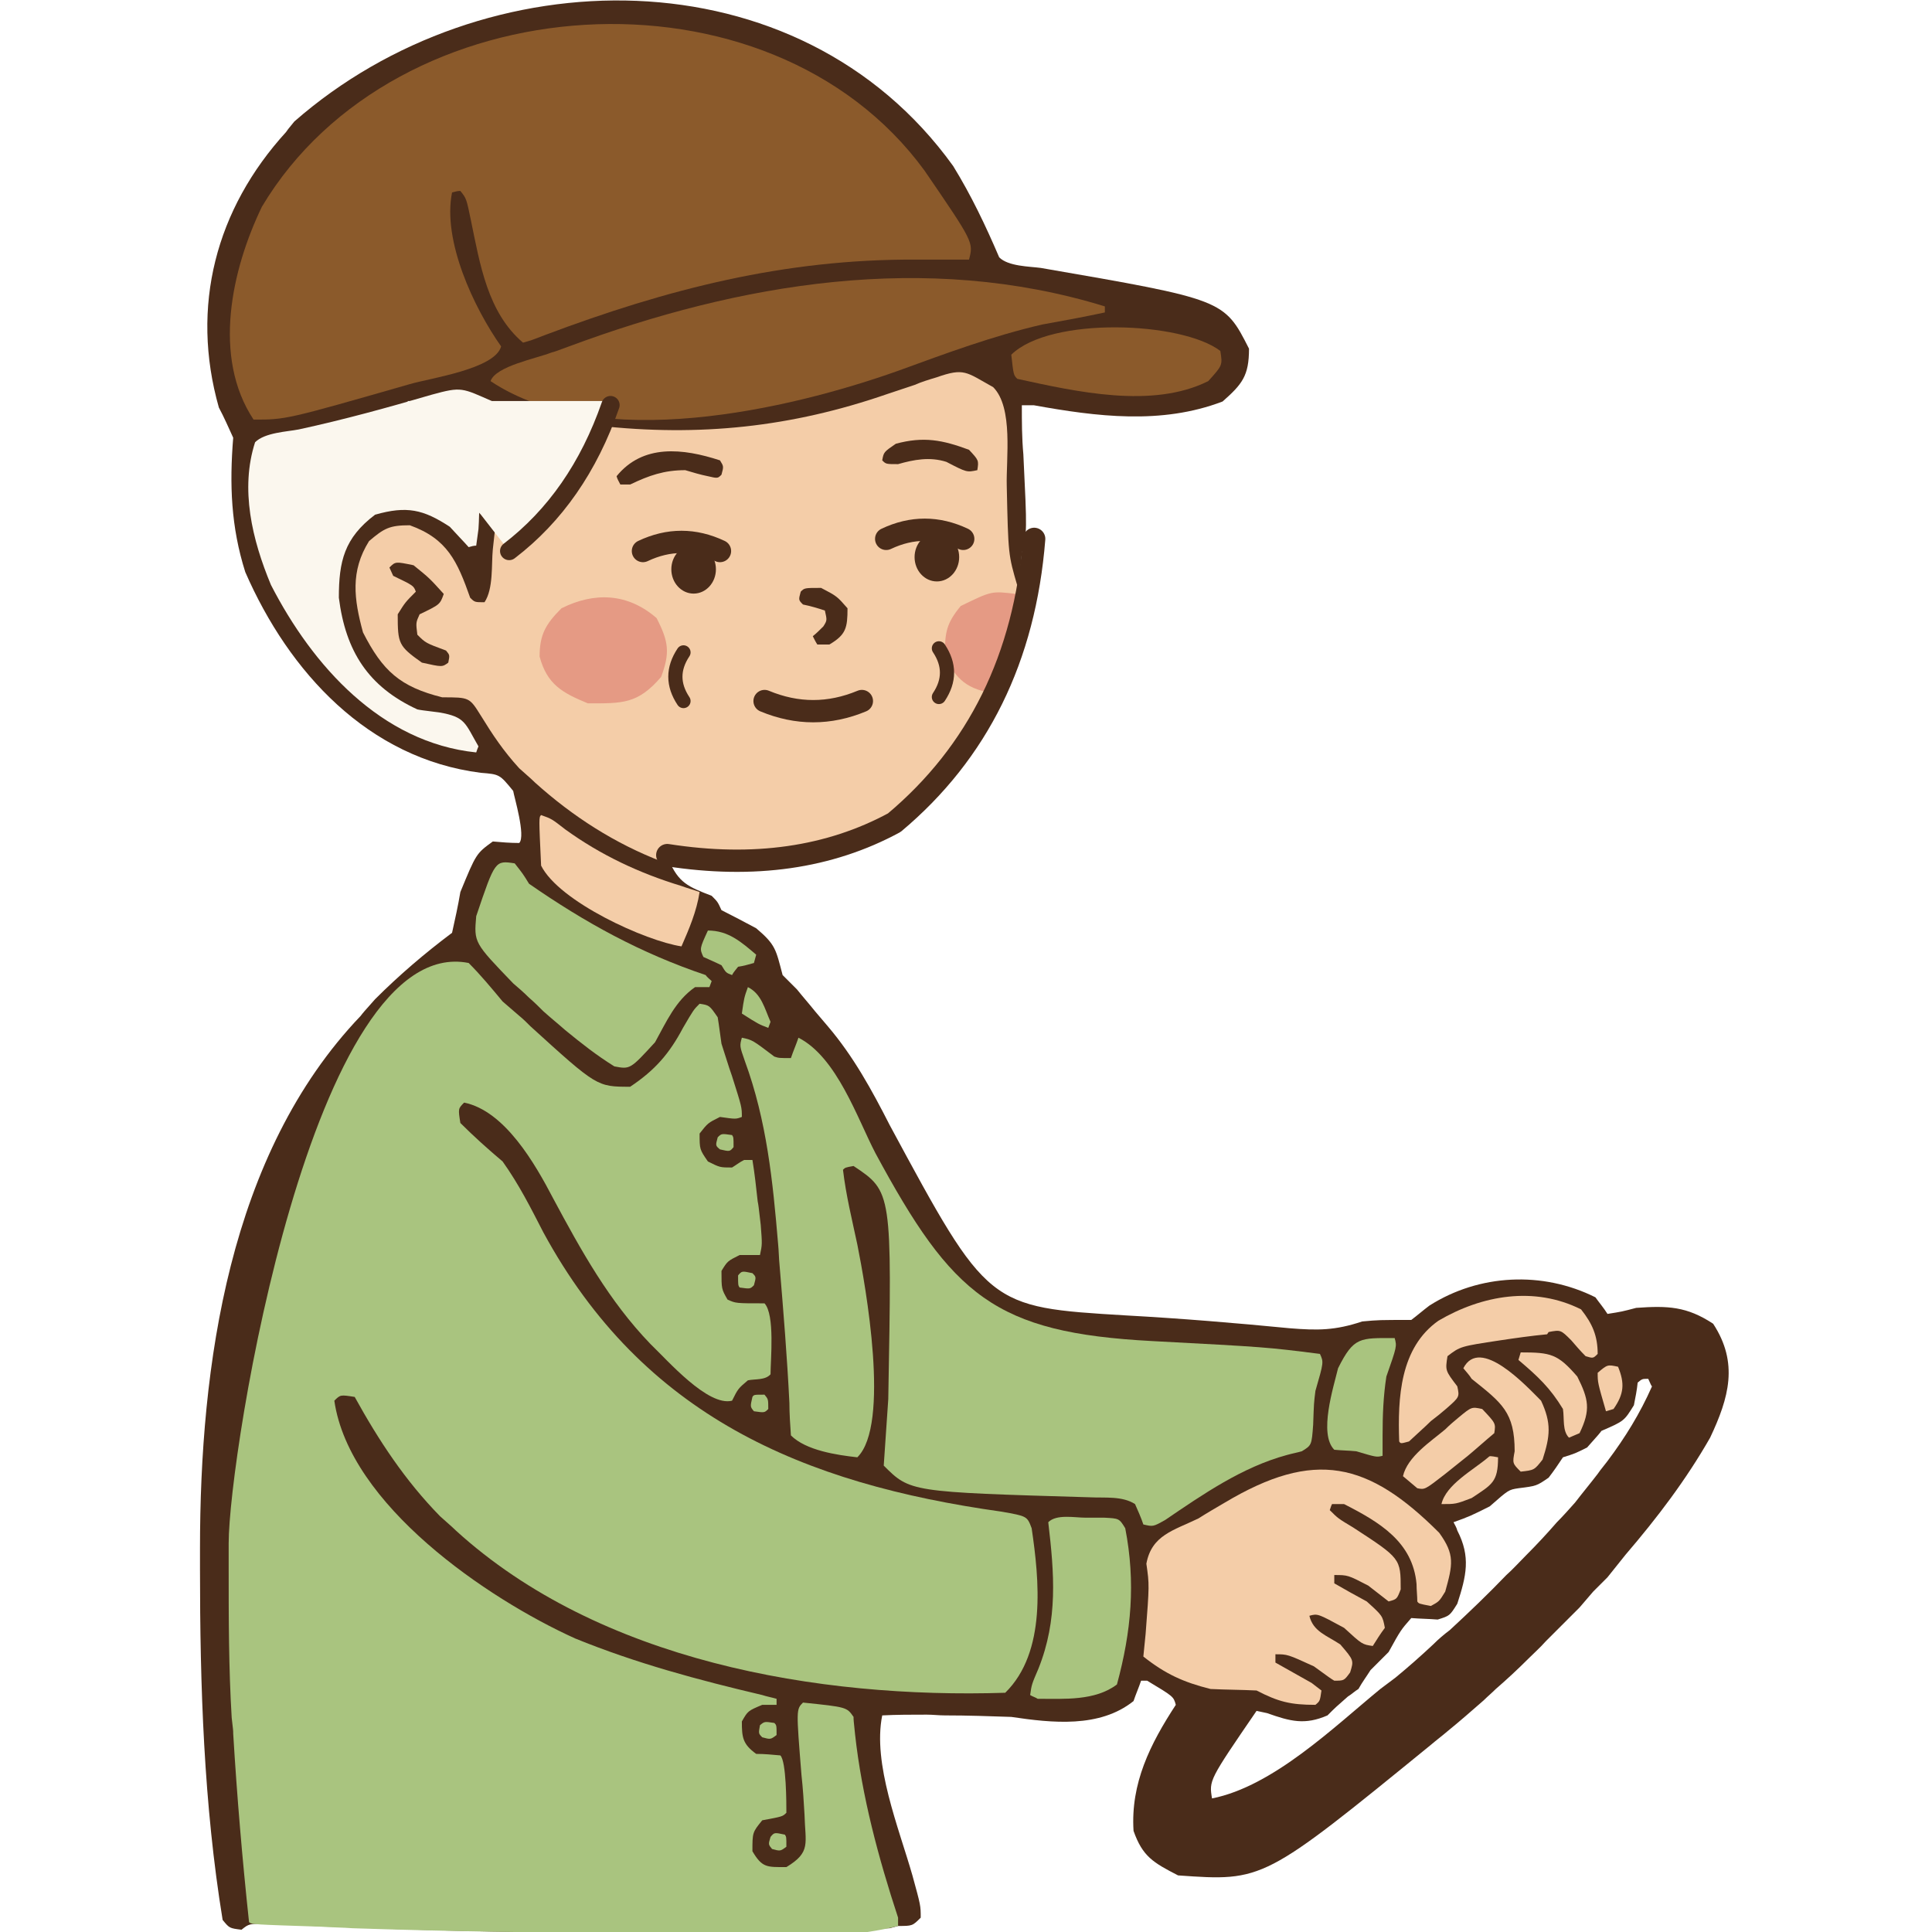
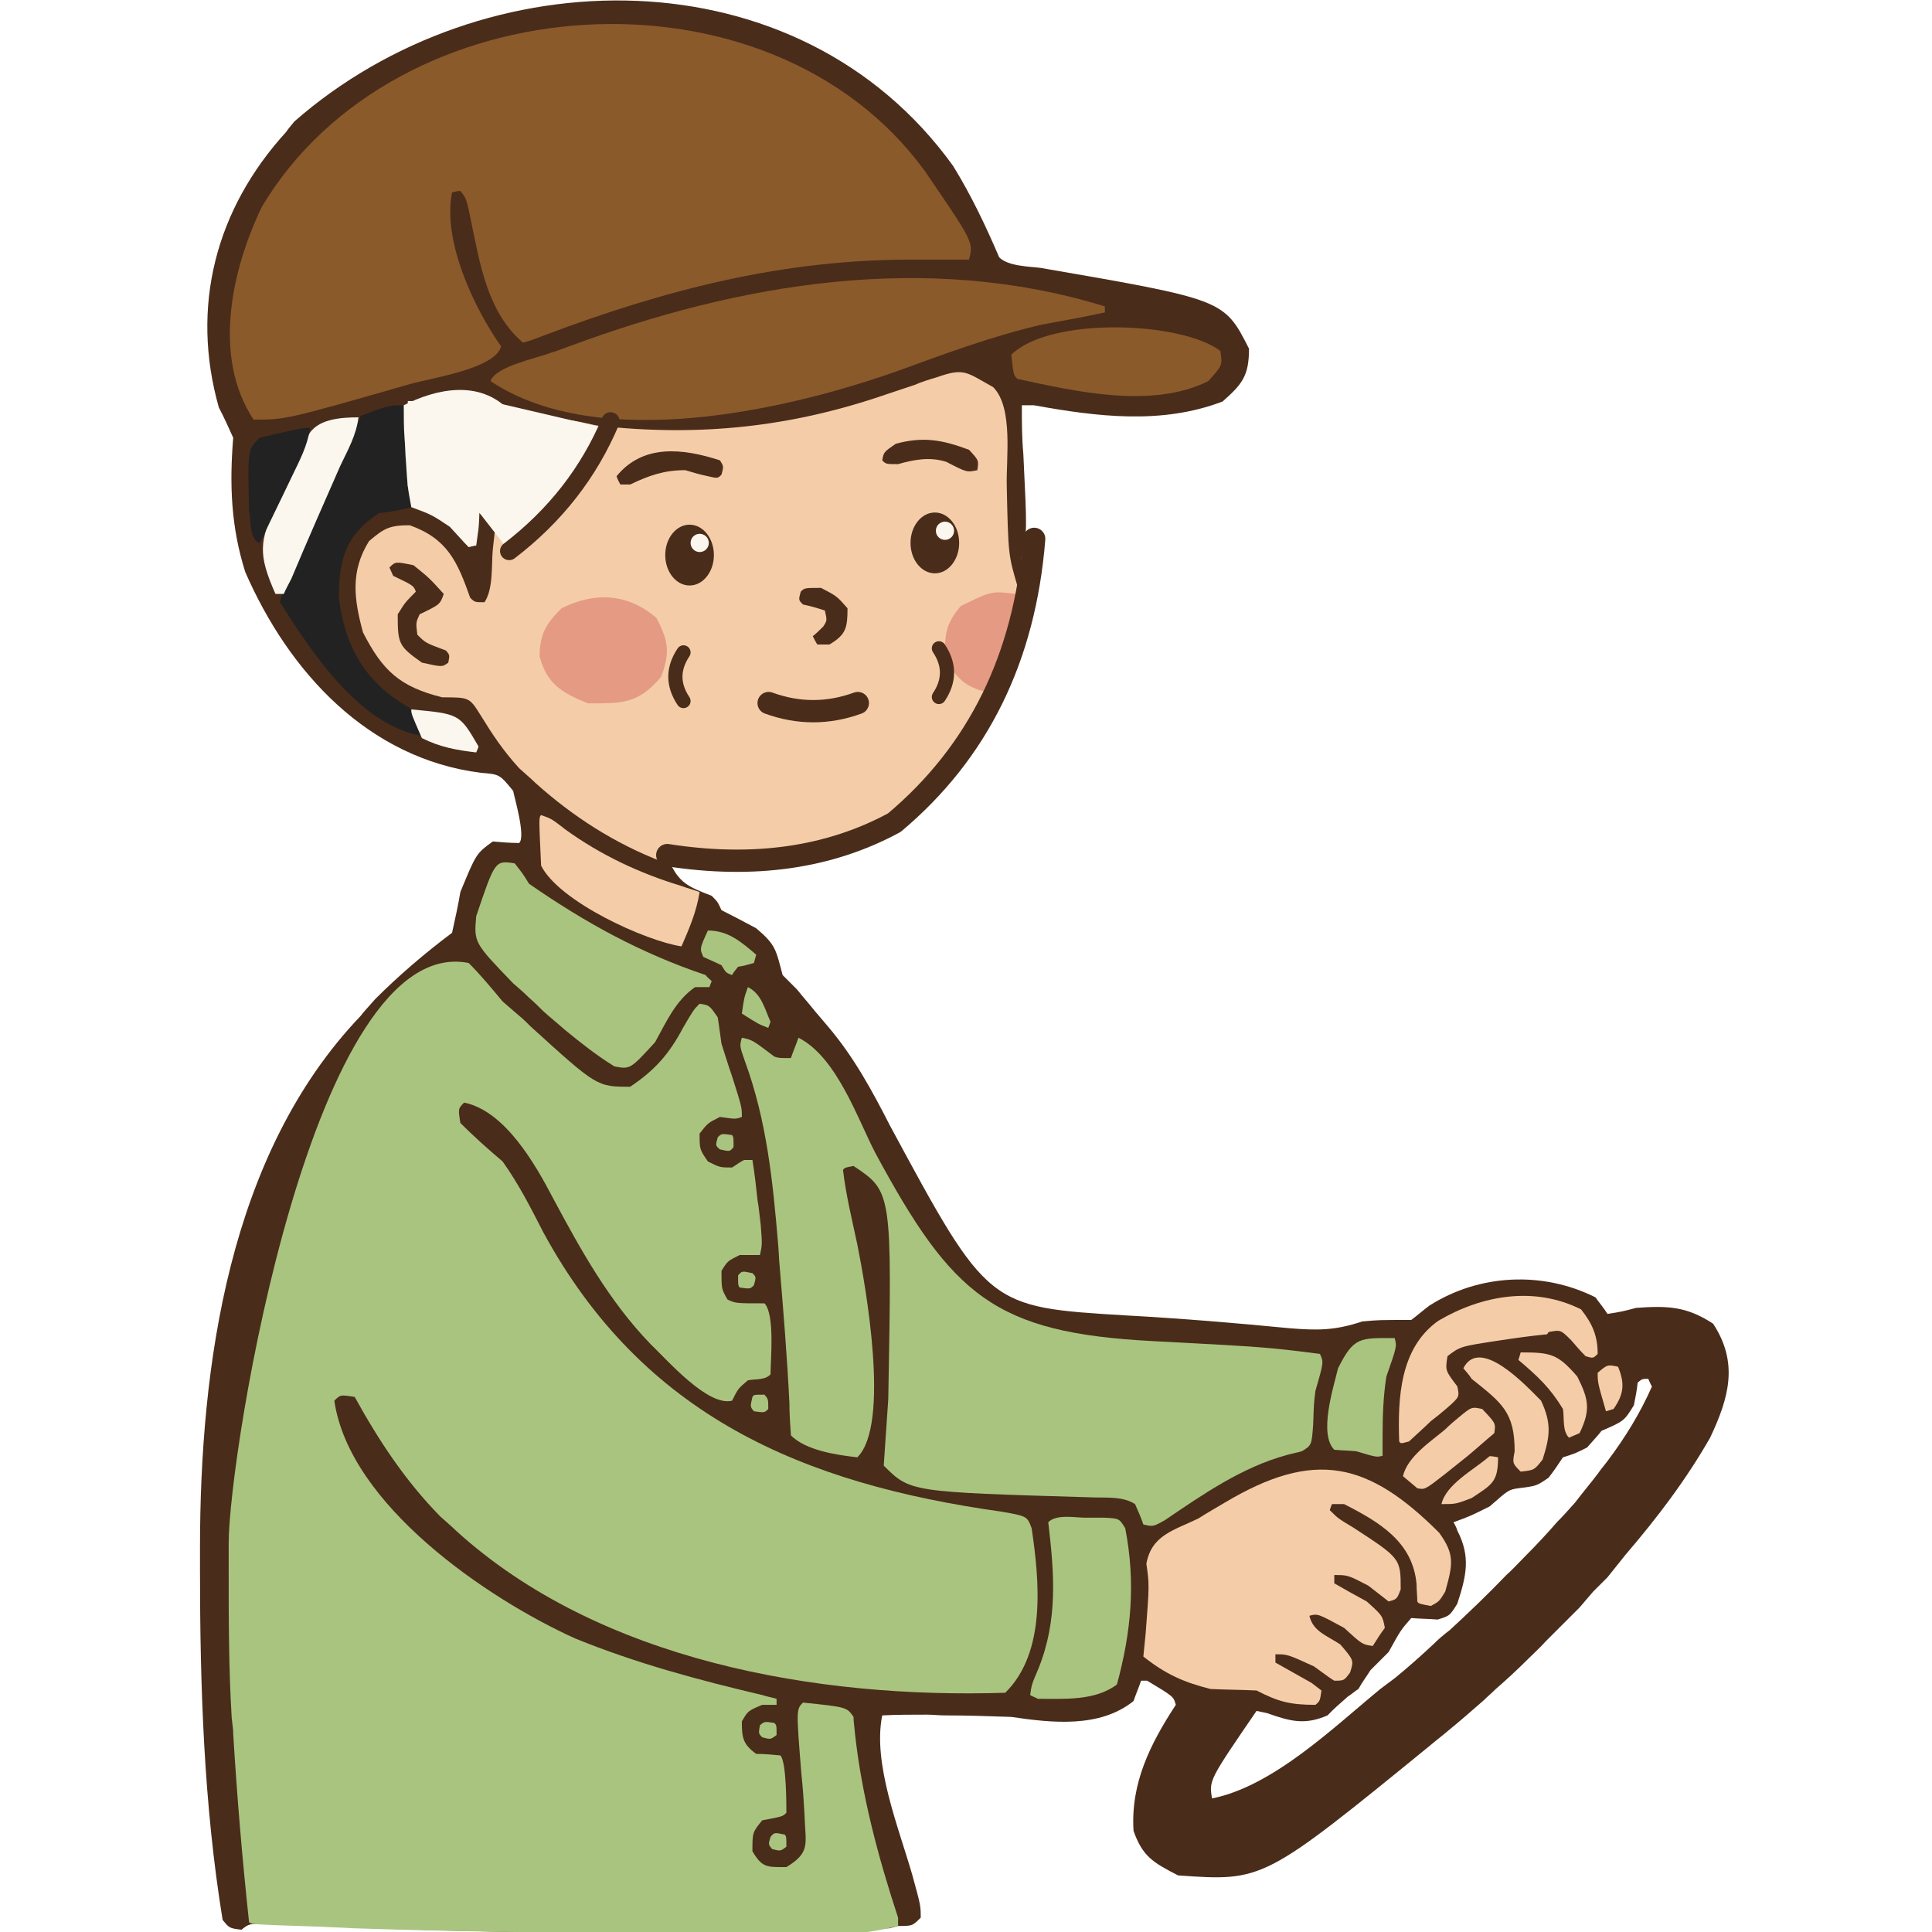
<svg xmlns="http://www.w3.org/2000/svg" viewBox="0 0 256 256">
  <g data-part="person">
    <path d="M126.3 22c2.4 3.9 4.3 7.9 6.1 12.1 1.2 1.2 4 1.2 5.5 1.4 24.3 4.2 24.3 4.2 27.6 10.7 0 3.6-.9 4.7-3.5 7-8.1 3.1-16.7 2-25 .5-.5 0-1.1 0-1.6 0 0 2.2 0 4.3.2 6.5.5 10.3.5 10.3-.2 13.1-.1 1.1-.2 2.2-.3 3.3-.1.3-.2.7-.3 1 0 .9 0 1.7-.1 2.6-.4 7.4-2.7 14.4-7.4 20.3-.5.7-1.1 1.5-1.7 2.3-2.2 2.8-4.6 4.4-7.7 6.2-.4.2-.4.2-2.3 1.3-7.6 4.4-15.3 4.3-23.7 3.6-1.1 0-2.2 0-3.3 0 1.3 3.1 2.6 3.6 5.7 4.8.8.8.8.8 1.3 1.9 1.6.8 3.1 1.6 4.6 2.4 2.6 2.2 2.6 2.8 3.5 6.2.6.6 1.2 1.2 1.9 1.9.8 1 1.6 1.9 2.4 2.9.6.7 1.1 1.3 1.7 2 3.4 4 5.8 8.4 8.2 13.1 13 24.1 13 24.1 31.3 25.2 7.3.4 14.5 1 21.7 1.7 3.7.3 6 .3 9.6-.9 2.2-.2 2.2-.2 6.5-.2.8-.6 1.6-1.3 2.4-1.9 6.6-4.2 15-4.6 22-1.1.5.7 1.1 1.4 1.6 2.2 1.9-.3 1.9-.3 3.8-.8 4.2-.3 6.7-.2 10.2 2.1 3.4 5.2 2.1 9.8-.4 15.1-3.2 5.6-7 10.6-11.2 15.5-.4.5-.4.5-2.4 3-.6.6-1.2 1.2-1.9 1.9-.6.7-1.2 1.4-1.8 2.1-1.5 1.5-3 3-4.5 4.5-.7.8-1.5 1.5-2.3 2.3-1.4 1.4-2.8 2.7-4.3 4-.5.5-1.1 1-1.6 1.5-1.6 1.4-3.2 2.8-4.8 4.1-.7.6-1.5 1.2-2.2 1.8-22.2 18.1-22.2 18.1-33.5 17.3-3.3-1.7-4.7-2.5-5.9-5.9-.4-6.3 2.2-11.5 5.6-16.7-.3-1.1-.3-1.1-3.8-3.2-.2 0-.5 0-.8 0-.3.9-.7 1.8-1 2.7-4.5 3.6-10.8 2.9-16.2 2.1-2.9-.1-5.8-.2-8.8-.2-.8 0-1.6-.1-2.4-.1-2 0-4 0-5.9.1-1.3 6.4 2.2 14.9 4 21.2 1.1 4 1.1 4 1.1 5.6-1.1 1.1-1.1 1.1-3 1.1-.4.1-.7.2-1.1.3-10.9.5-21.8.6-32.7.6-.4 0-.4 0-2.4 0-15.8 0-31.6-.4-47.4-1.2-2.4 0-2.4 0-3.4.8-1.6-.2-1.6-.2-2.5-1.3-2.5-15.3-3-31-3-46.5 0-.9 0-1.8 0-2.7 0-24.2 3.8-52.3 21.3-70.6.3-.4.3-.4 1.9-2.2 3.2-3.2 6.6-6.1 10.2-8.8.4-1.8.8-3.6 1.1-5.4 2.1-5.1 2.1-5.1 4.3-6.7 1.1.1 2.3.2 3.5.2.9-.9-.7-6.2-.8-6.9-1.8-2.2-1.8-2.2-4.3-2.4-14.9-1.9-25.4-13.3-31.2-26.6-1.9-6-2.1-11.6-1.6-17.8-.6-1.3-1.2-2.7-1.9-4-3.8-13.4-.4-26.3 8.9-36.5.2-.3.2-.3 1.1-1.4 25.1-22 66.8-22.6 87.3 5.9zm90.7 161.2c-.1 1-.3 2-.5 3-1.3 2.1-1.3 2.1-4.3 3.4-.3.4-.3.4-1.9 2.2-1.6.8-1.6.8-3.2 1.3-.6.9-1.2 1.8-1.9 2.7-1.6 1.1-1.6 1.1-4 1.4-1.3.2-1.3.2-3.8 2.4-2.6 1.3-2.6 1.3-4.8 2.1.2.4.4.7.5 1.1 1.8 3.5 1.2 6 0 9.7-1 1.6-1 1.6-2.6 2.1-1.2-.1-2.3-.1-3.5-.2-1.4 1.6-1.4 1.6-3 4.5-.8.8-1.6 1.6-2.4 2.4-.5.8-1.1 1.6-1.6 2.5-.5.3-.9.7-1.4 1-1.6 1.4-1.6 1.4-2.7 2.5-3 1.3-4.9.8-8-.3-.5-.1-.9-.2-1.4-.3-6.3 9.2-6.3 9.2-5.9 11.6 8.1-1.6 16.2-9.5 22.3-14.5.7-.5 1.3-1 2-1.5 1.7-1.4 3.4-2.9 5-4.4.7-.7 1.4-1.3 2.2-1.9 2.6-2.4 5.1-4.8 7.5-7.3.9-.8 1.7-1.7 2.6-2.6 1.4-1.4 2.8-2.9 4.1-4.4.8-.8 1.6-1.7 2.4-2.6 1-1.3 2-2.5 3-3.8.2-.3.2-.3 1.3-1.7 2.4-3.2 4.3-6.3 5.9-9.9-.1-.1-.1-.1-.5-1-.8 0-.8 0-1.4.5z" fill="#4A2C1A" />
    <path d="M62.1 127.6c1.6 1.6 3 3.3 4.5 5.1.7.6 1.4 1.2 2.2 1.9.5.4 1 .9 1.5 1.4 8.8 8 8.8 8 13.2 8 3.3-2.2 5.2-4.4 7-7.8 1.4-2.4 1.4-2.4 2.2-3.2 1.3.2 1.3.2 2.4 1.8.1.6.1.6.5 3.5.5 1.5.9 2.9 1.4 4.3 1.3 4.1 1.3 4.1 1.3 5.4-.8.3-.8.3-2.9 0-1.6.8-1.6.8-2.7 2.2 0 2.1 0 2.1 1.1 3.7 1.6.8 1.6.8 3.2.8.5-.3 1-.7 1.6-1 .3 0 .7 0 1.1 0 .3 1.8.5 3.7.7 5.5.1.5.1.5.4 3.1.2 2.6.2 2.6-.1 4-.9 0-1.7 0-2.7 0-1.6.8-1.6.8-2.4 2.1 0 2.4 0 2.4.8 3.8 1.1.5 1.1.5 4.9.5 1.4 1.5.8 7.5.8 9.4-.7.8-2 .6-3 .8-1.3 1.1-1.3 1.1-2.1 2.7-3.2.8-8.5-5.3-10.8-7.5-5.5-5.7-9.2-12.4-12.9-19.3-2.4-4.6-6.4-11.6-11.8-12.7-.8.8-.8.8-.5 2.7 1.8 1.8 3.7 3.5 5.6 5.1 2.2 3.1 3.7 6.1 5.4 9.4 13.2 24.3 34.3 33.3 60.7 37 3.4.6 3.4.6 4 2.2 1 6.8 2 16.4-3.5 21.8-24.9.8-53.8-4.2-72.8-21.5-.3-.3-.3-.3-2.1-1.9-4.6-4.7-8.1-10-11.3-15.8-1.9-.3-1.9-.3-2.7.5 2 13.8 20.2 26.2 31.9 31.5 8.1 3.3 16.3 5.5 24.8 7.5.6.2 1.2.3 1.9.5 0 .3 0 .5 0 .8-.6 0-1.3 0-1.9 0-1.9.8-1.9.8-2.7 2.2 0 2.1.1 3 1.9 4.3 1.1 0 2.1.1 3.2.2.8.8.8 6.4.8 7.6-.5.5-.5.5-3.2 1-1.3 1.6-1.3 1.6-1.3 4.1 1.3 2.2 1.9 2.1 4.5 2.1 3.3-2 2.5-3.1 2.4-7-.1-1.7-.2-3.4-.4-5.2-.7-8.7-.7-8.7.2-9.6 5.8.6 5.8.6 6.7 1.9 0 .4 0 .4.2 2.3.9 8.2 3.1 16.4 5.7 24.3 0 .4 0 .7 0 1.1-10.2 2.6-23.2.9-33.8.9-.8 0-1.6 0-2.4 0-12 0-24-.2-36.1-.6-1.3-.1-2.7-.1-4.1-.2-9.2-.3-9.2-.3-9.6-.6-.9-8.4-1.6-16.7-2.1-25 0-.4 0-.4-.2-2.1-.4-6.6-.4-13.2-.4-19.8 0-1.1 0-2.2 0-3.3 0-11.8 11.1-81 31.8-76.9z" fill="#A9C47F" />
    <path d="M131.6 51.3c2.7 2.7 1.7 9.5 1.8 13.1.2 9.1.2 9.1 1.4 13.2 0 8.3-2.3 16.4-7.5 22.9-.5.7-1.1 1.5-1.7 2.3-2.2 2.8-4.6 4.4-7.7 6.2-.4.2-.4.2-2.3 1.3-7.6 4.4-15.3 4.3-23.7 3.6-3.3 0-3.3 0-4.1.3-6.3-2.4-11.9-6-16.9-10.5-.3-.3-.3-.3-2.1-1.9-2.1-2.3-3.5-4.4-5.1-7-1.5-2.4-1.5-2.4-5.1-2.4-5.6-1.4-7.9-3.5-10.5-8.6-1.2-4.4-1.7-8.1.8-12.1 2-1.7 2.7-2.1 5.4-2.1 5 1.8 6.3 4.8 8 9.6.6.6.6.6 1.9.6 1.2-1.8.9-5 1.1-7 .8-7.4.8-7.4 3.7-9.9 1.9-2.2 2.9-4.2 4.1-6.8 1.1-1.1 4.8.1 6.1.3 13.5 1.5 25.7.2 38.4-4.2.6-.2.6-.2 3.6-1.2.9-.4 1.9-.7 2.9-1 3.7-1.3 3.9-.7 7.5 1.3z" fill="#F4CDA8" />
    <path d="M122.5 22.6c6.5 9.5 6.5 9.5 5.9 11.8-2.3 0-4.6 0-7 0-17.4-.1-33 3.9-49.2 10-1.8.7-1.8.7-2.9 1-4.7-4-5.7-10.4-6.9-16.2-.6-2.9-.6-2.9-1.4-3.9-.4 0-.7.1-1.1.2-1.3 6.4 2.9 15.3 6.5 20.4-.8 3-9.4 4.2-12.1 5-16.4 4.7-16.4 4.7-20.7 4.7-5.5-8.3-2.9-19.9 1.1-28.2 17.7-29.7 67.2-33 87.8-4.8z" fill="#8B5A2B" />
    <path d="M98.3 137.5c1.4.3 1.4.3 4.3 2.5.6.2.6.2 2.2.2.3-.9.7-1.8 1-2.7 5.1 2.6 7.8 10.7 10.2 15.3 10.2 18.9 15.8 23.8 36.7 24.9 15.1.8 15.1.8 22.2 1.7.5 1.1.5 1.1-.6 4.9-.2 1.6-.2 1.6-.3 4.5-.2 2.7-.2 2.7-1.5 3.5-.7.2-1.3.3-2 .5-5.9 1.6-11.1 5.2-16.1 8.6-1.6.9-1.6.9-2.9.6-.3-.9-.7-1.8-1.1-2.7-1.7-1.1-4-.8-6-.9-23.8-.7-23.8-.7-27.3-4.2.2-2.9.4-5.9.6-8.8.5-27.5.5-27.5-4.6-30.9-1.1.2-1.1.2-1.4.5.4 3.4 1.2 6.6 1.9 9.9 1.1 5.5 4.4 23.9 0 28.2-2.7-.3-6.8-.9-8.8-2.9-.1-1.4-.2-2.9-.2-4.3-.3-6.1-.8-12.2-1.3-18.2-.1-1-.1-1.9-.2-2.9-.7-8.3-1.5-16.3-4.4-24.2-.7-2-.7-2-.4-3.1z" fill="#A9C47F" />
    <path d="M146.4 40.6c0 .2 0 .5 0 .8-2.8.6-5.5 1.1-8.3 1.6-6.5 1.5-12.7 3.8-19 6.1-14.6 5.2-39.7 11-54.1 1.4.7-2 6.1-3 8.1-3.8.4-.1.4-.1 2.3-.8 22.6-8.4 47.3-12.6 71-5.3z" fill="#8B5A2B" />
    <path d="M190.7 203.1c2.1 2.9 1.8 4.2.8 7.8-.8 1.3-.8 1.3-1.9 1.9-1.6-.3-1.6-.3-1.8-.6 0-.7-.1-1.5-.1-2.3-.5-5.6-4.9-8.2-9.6-10.6-.5 0-1.1 0-1.6 0-.1.2-.1.2-.3.8 1.1 1.1 1.1 1.1 3.1 2.3 6.3 4.1 6.3 4.1 6.3 8.2-.5 1.3-.5 1.3-1.6 1.6-.4-.3-.4-.3-2.7-2.1-2.7-1.4-2.7-1.4-4.5-1.4 0 .4 0 .7 0 1.1 1.4.8 2.8 1.6 4.3 2.4 2.1 1.9 2.1 1.9 2.4 3.5-.6.8-1.1 1.6-1.6 2.4-1.4-.2-1.4-.2-3.8-2.4-3.5-1.9-3.5-1.9-4.6-1.6.5 2.1 2.3 2.6 4.1 3.8 1.8 2.1 1.8 2.1 1.3 3.7-.8 1.1-.8 1.1-2.1 1.1-.5-.3-.5-.3-2.7-1.9-3.5-1.6-3.5-1.6-5.1-1.6 0 .4 0 .7 0 1.1 1.6.9 3.2 1.8 4.8 2.7.4.3.9.7 1.3 1-.2 1.4-.2 1.4-.8 1.9-3.3 0-4.9-.4-7.8-1.9-2-.1-4.1-.1-6.1-.2-3.6-.9-6-2-8.9-4.3.1-1 .2-2 .3-3 .5-6.5.5-6.5.1-9.3.7-3.8 3.6-4.4 6.9-6 1.1-.7 2.3-1.4 3.5-2.1 11.9-7.1 19-5.4 28.4 4z" fill="#F4CDA8" />
-     <path d="M65.3 53.2c1.6.5 3.2 1.1 4.8 1.6.3.3.3.3 0 2.1-1.5 2.8-2.9 4.4-5.1 6.5-1.8 1.8-1.4 4.2-1.6 6.7-.1.7-.2 1.4-.3 2.2-.3 0-.7.1-1 .2-.8-.9-1.6-1.7-2.5-2.7-3.5-2.3-5.7-2.8-9.9-1.6-4.1 3.1-4.8 6.2-4.8 11 .9 7.1 3.9 11.8 10.4 14.8.5.1.5.1 2.9.4 3.5.6 3.4 1.4 5.2 4.5-.1.2-.2.5-.3.8-12.6-1.3-21.7-11.5-27.2-22.2-2.5-6-4.1-12.7-2.1-18.9 1.3-1.3 4.3-1.4 5.8-1.7 6-1.3 11.8-2.9 17.6-4.6 4-1.1 4-.9 8.1.9z" fill="#FBF7EE" />
    <path d="M68.2 114.4c1.1 1.4 1.1 1.4 1.9 2.7 7.5 5.2 14.8 9.2 23.4 12.1.2.3.5.5.8.8-.1.3-.2.5-.3.8-.6 0-1.2 0-1.9 0-2.6 1.8-3.8 4.6-5.3 7.3-3.3 3.6-3.3 3.6-5.4 3.2-2.4-1.5-4.3-3-6.5-4.8-.9-.8-1.9-1.6-2.9-2.5-.6-.6-1.2-1.2-1.9-1.8-.7-.7-1.4-1.3-2.1-1.9-5.2-5.4-5.2-5.4-4.9-8.9 2.5-7.4 2.5-7.4 5.1-7z" fill="#A9C47F" />
+     <path d="M53.5 53.7c.3 2.5.5 5 .8 7.5 0 .5 0 .5.2 2.7 0 1.1 0 2.2 0 3.3-2 .5-2 .5-4.3.8-4.4 2.9-5.3 6.1-5.3 11.2.8 6.5 3.5 11.3 9.4 14.6 1.6 3.2 1.6 3.2 1.6 3.7-8.3-1.4-14.7-11.2-18.8-17.7.5-2.3 1.7-4.4 2.7-6.6.4-1 .9-2.1 1.4-3.3 1.8-3.8 3.5-7.7 5.2-11.5.5-1.1 1-2.2 1.4-3.3 3.7-1.4 3.7-1.4 5.7-1.4z" fill="#222222" />
    <path d="M143.8 201.1c.8 0 1.6 0 2.5 0 2 .1 2 .1 2.8 1.4 1.4 7.2.8 13.7-1.1 20.7-2.9 2.2-7 1.9-10.5 1.9-.3-.2-.7-.3-1-.5.2-1.4.2-1.4 1.1-3.5 2.6-6.5 2.1-12.6 1.3-19.4 1.1-1.1 3.5-.6 4.9-.6z" fill="#A9C47F" />
+     <path d="M67.4 54.3c.5 4.7.6 6.5-3.2 9.6-.8 1.6-.6 4.5-.8 6.2-.1.7-.2 1.4-.3 2.2-.2 0-.2 0-1 .2-.4-.4-.4-.4-2.5-2.7-2.4-1.6-2.4-1.6-5.1-2.6-.5-2.7-.5-2.7-.7-5.9-.1-1.1-.1-2.2-.2-3.3-.1-1.4-.1-2.8-.1-4.3 4.3-2.2 10-3.4 13.9.6z" fill="#FBF7EE" />
    <path d="M87 81.9c1.6 3.1 1.8 4.6.6 7.8-3.1 3.6-5.1 3.5-9.7 3.5-3.4-1.4-5.4-2.5-6.4-6.2 0-2.9.8-4.3 2.9-6.4 4.4-2.2 8.8-2 12.6 1.3z" fill="#E59A84" />
    <path d="M161.7 46.5c.3 1.9.3 1.9-1.6 4-7.4 3.7-17.5 1.4-25.3-.3-.5-.5-.5-.5-.8-3.2 5.2-5.1 22.6-4.4 27.7-.5z" fill="#8B5A2B" />
    <path d="M209.5 173.5c1.5 1.9 2.2 3.5 2.2 5.9-.6.6-.6.6-1.6.3-.7-.7-1.3-1.4-1.9-2.1-1.4-1.4-1.4-1.4-3-1.1 0 0 0 0-.2.3-2.1.2-4.2.5-6.2.8-5.3.8-5.3.8-7 2.1-.3 1.9-.3 1.9 1.3 4 .3 1.4.3 1.4-1.4 2.9-.7.6-1.3 1.1-2.1 1.7-.4.4-.4.4-2.9 2.7-1.1.3-1.1.3-1.3 0-.2-5.8.1-12.4 5.2-16 5.8-3.4 12.7-4.6 18.9-1.5z" fill="#F4CDA8" />
    <path d="M71.7 108c1.4.5 1.4.5 3.2 1.9 4.7 3.4 9.8 5.8 15.4 7.5.8.3 1.6.5 2.4.8-.4 2.6-1.4 4.9-2.4 7.2-4.7-.7-16.2-5.9-18.6-10.7-.3-6.4-.3-6.4 0-6.7z" fill="#F4CDA8" />
+     <path d="M47.5 55.3c-.3 2.4-1.4 4.3-2.4 6.4-2.2 5-4.4 10-6.5 15-.3.6-.7 1.3-1 2-.3 0-.7 0-1.1 0-2.3-5.2-2.2-7 .2-11.9 1.4-3 2.8-6 4.1-9 1.1-2.3 4.4-2.5 6.7-2.5z" fill="#FBF7EE" />
    <path d="M184.8 177.3c.3 1.1.3 1.1-1.1 5.1-.4 2.6-.5 5.1-.5 7.8 0 .9 0 1.8 0 2.7-.8.2-.8.2-3.5-.6-1-.1-1.9-.1-2.9-.2-2.1-2.1-.1-8.3.5-10.8 2.1-4.2 2.9-4 7.5-4z" fill="#A9C47F" />
    <path d="M134.6 78.7c.8 3.4-.3 10.7-2.7 13.2-3.6-.5-5.3-1.8-6.7-5.1 0-3 .2-4.2 2.1-6.5 4.1-2 4.1-2 7.3-1.6z" fill="#E59A84" />
    <path d="M204.2 185.6c1.4 3 1.2 4.7.2 7.8-1.1 1.4-1.1 1.4-2.9 1.6-1.1-1.1-1.1-1.1-.8-2.7 0-5.2-1.7-6.4-5.7-9.6-.3-.5-.7-.9-1.1-1.4 2.2-4.3 8.3 2.3 10.3 4.3z" fill="#F4CDA8" />
+     <path d="M41.1 56.7c-.4 2.5-1.4 4.3-2.5 6.6-.4.8-.8 1.7-1.2 2.5-1 2.1-2 4.1-3 6.2-1.4-.7-1.1-2.8-1.4-4.3-.2-8.1-.2-8.1 1.4-9.7 5.6-1.3 5.6-1.3 6.7-1.3z" fill="#222222" />
    <path d="M196.4 186.7c1.8 1.9 1.8 1.9 1.6 3.2-1.2 1-2.3 2-3.5 3-1 .8-2 1.6-3 2.4-2.7 2.1-2.7 2.1-3.7 1.9-.7-.6-1.3-1.1-1.9-1.6.6-2.6 3.7-4.6 5.6-6.2.6-.6 1.2-1.1 1.8-1.6 1.7-1.4 1.7-1.4 3.1-1.1z" fill="#F4CDA8" />
    <path d="M54.8 74.9c2.1 1.7 2.1 1.7 4 3.8-.5 1.4-.5 1.4-3.2 2.7-.5 1.1-.5 1.1-.3 2.7 1.1 1.1 1.1 1.1 3.8 2.1.5.6.5.6.3 1.6-.8.6-.8.6-3.5 0-3.1-2.2-3.2-2.5-3.2-6.4 1-1.6 1-1.6 2.4-3-.3-.8-.3-.8-3-2.1-.2-.4-.3-.7-.5-1.1.8-.8.8-.8 3.2-.3z" fill="#4A2C1A" />
    <path d="M201.5 179.2c4 0 4.9.2 7.5 3.2 1.5 3 1.8 4.4.3 7.5-.5.2-.9.4-1.4.6-.9-.9-.6-2.5-.8-3.8-1.7-2.8-3.3-4.3-5.9-6.5.1-.3.2-.7.3-1z" fill="#F4CDA8" />
    <path d="M95.4 61c.5.8.5.8.2 1.9-.5.5-.5.5-1.8.2-1-.2-2-.5-3-.8-2.8 0-4.8.7-7.3 1.9-.4 0-.8 0-1.3 0-.2-.4-.4-.7-.5-1.1 3.5-4.3 8.8-3.7 13.7-2.1z" fill="#4A2C1A" />
    <path d="M128.4 59.6c1.3 1.4 1.3 1.4 1.1 2.7-1.4.3-1.4.3-4.1-1.1-2.2-.7-4.3-.3-6.4.3-1.6 0-1.6 0-2.1-.5.2-1.1.2-1.1 1.8-2.2 3.7-1 6.2-.5 9.7.8z" fill="#4A2C1A" />
+     <path d="M54.5 94c6.4.6 6.4.6 8.9 4.9 0 .1 0 .1-.3.8-2.6-.3-4.8-.7-7.2-1.9-1.4-3.2-1.4-3.2-1.4-3.8z" fill="#FBF7EE" />
    <path d="M108.8 77.9c2.1 1.1 2.1 1.1 3.5 2.7 0 2.6-.2 3.5-2.4 4.8-.6 0-1.1 0-1.6 0-.2-.3-.4-.7-.6-1.1.5-.4.9-.8 1.4-1.3.5-.8.5-.8.2-2.1-.9-.3-1.9-.6-2.9-.8-.6-.6-.6-.6-.3-1.7.5-.5.5-.5 2.7-.5z" fill="#4A2C1A" />
    <path d="M93.8 123.3c2.7 0 4.4 1.5 6.4 3.2-.1.4-.2.7-.3 1.1-.7.2-1.4.4-2.1.5-.3.4-.6.7-.8 1.1-.8-.3-.8-.3-1.4-1.3-.4-.2-.4-.2-2.4-1.1-.5-1.1-.5-1.1.6-3.5z" fill="#A9C47F" />
    <path d="M198.5 193.1c0 3.3-.8 3.6-3.5 5.4-2.1.8-2.1.8-4 .8.6-2.6 4.2-4.5 6.2-6.2.2-.2.2-.2 1.3 0z" fill="#F4CDA8" />
    <path d="M214.4 181.1c.9 2.2.8 3.6-.6 5.6-.3.1-.7.2-1 .3-1.1-3.8-1.1-3.8-1.1-5.1 1.3-1.1 1.3-1.1 2.7-.8z" fill="#F4CDA8" />
+     <path d="M67.4 54.3c1.9.2 1.9.2 3 .8-.3 1.8-.3 1.8-1.9 4.8-.4.1-.7.2-1.1.3-.2-3-.2-3 0-5.9z" fill="#222222" />
    <path d="M99.1 130.8c1.8.9 2.2 2.8 3 4.6-.1.3-.2.5-.3.8-1.3-.5-1.3-.5-3.5-1.9.3-2.1.3-2.1.8-3.5z" fill="#A9C47F" />
    <path d="M101.3 184.8c.5.6.5.6.5 1.9-.5.5-.5.5-1.9.3-.5-.6-.5-.6-.2-1.9.2-.3.2-.3 1.6-.3z" fill="#A9C47F" />
    <path d="M99.7 168.7c.5.5.5.5.2 1.6-.5.5-.5.5-1.9.3-.2-.3-.2-.3-.2-1.6.5-.6.5-.6 1.9-.3z" fill="#A9C47F" />
    <path d="M97 150.4c.2.3.2.3.2 1.6-.5.6-.5.6-1.8.3-.6-.5-.6-.5-.3-1.6.5-.5.5-.5 1.9-.3z" fill="#A9C47F" />
    <path d="M104 243.1c.2.3.2.3.2 1.6-.8.6-.8.6-1.9.3-.5-.6-.5-.6-.2-1.6.5-.6.5-.6 1.9-.3z" fill="#A9C47F" />
    <path d="M102.6 228.3c.3.3.3.3.3 1.6-.8.6-.8.6-1.9.3-.5-.5-.5-.5-.3-1.6.6-.5.6-.5 1.9-.3z" fill="#A9C47F" />
    <g transform="matrix(-0.2686 0 0 0.2686 252.8 -12.4)">
      <g fill="#4A2C1A">
-         <ellipse cx="479" cy="321" rx="11" ry="12" />
-         <ellipse cx="599" cy="327" rx="11" ry="12" />
+         <ellipse cx="480" cy="314" rx="12" ry="15" />
+         <ellipse cx="601" cy="320" rx="12" ry="15" />
+       </g>
+       <g fill="#FBF7EE">
+         <circle cx="475" cy="308" r="4.5" />
+         <circle cx="596" cy="314" r="4.5" />
      </g>
      <g fill="none" stroke="#4A2C1A" stroke-width="11" stroke-linecap="round" stroke-linejoin="round">
-         <path d="M466 312Q485 303 504 312M586 318Q605 309 624 318M516 392Q540 402 564 392" />
+         <path d="M518 393Q540 401 562 393" />
        <path d="M431 312Q438 400 500 452Q548 478 612 468" />
        <path d="M478 366q-8 12 0 24M604 368q8 12 0 24" stroke-width="7" />
-         <path d="M640 244H740V286Q716 286 704 300L690 318Q658 290 640 244Z" fill="#FBF7EE" stroke="none" />
-         <path d="M640 246Q656 292 690 318" stroke-width="9" />
+         <path d="M640 258L700 244H740V286Q716 286 704 300L690 318Q658 290 640 258Z" fill="#FBF7EE" stroke="none" />
+         <path d="M640 254Q656 292 690 318" stroke-width="9" />
      </g>
    </g>
  </g>
</svg>
